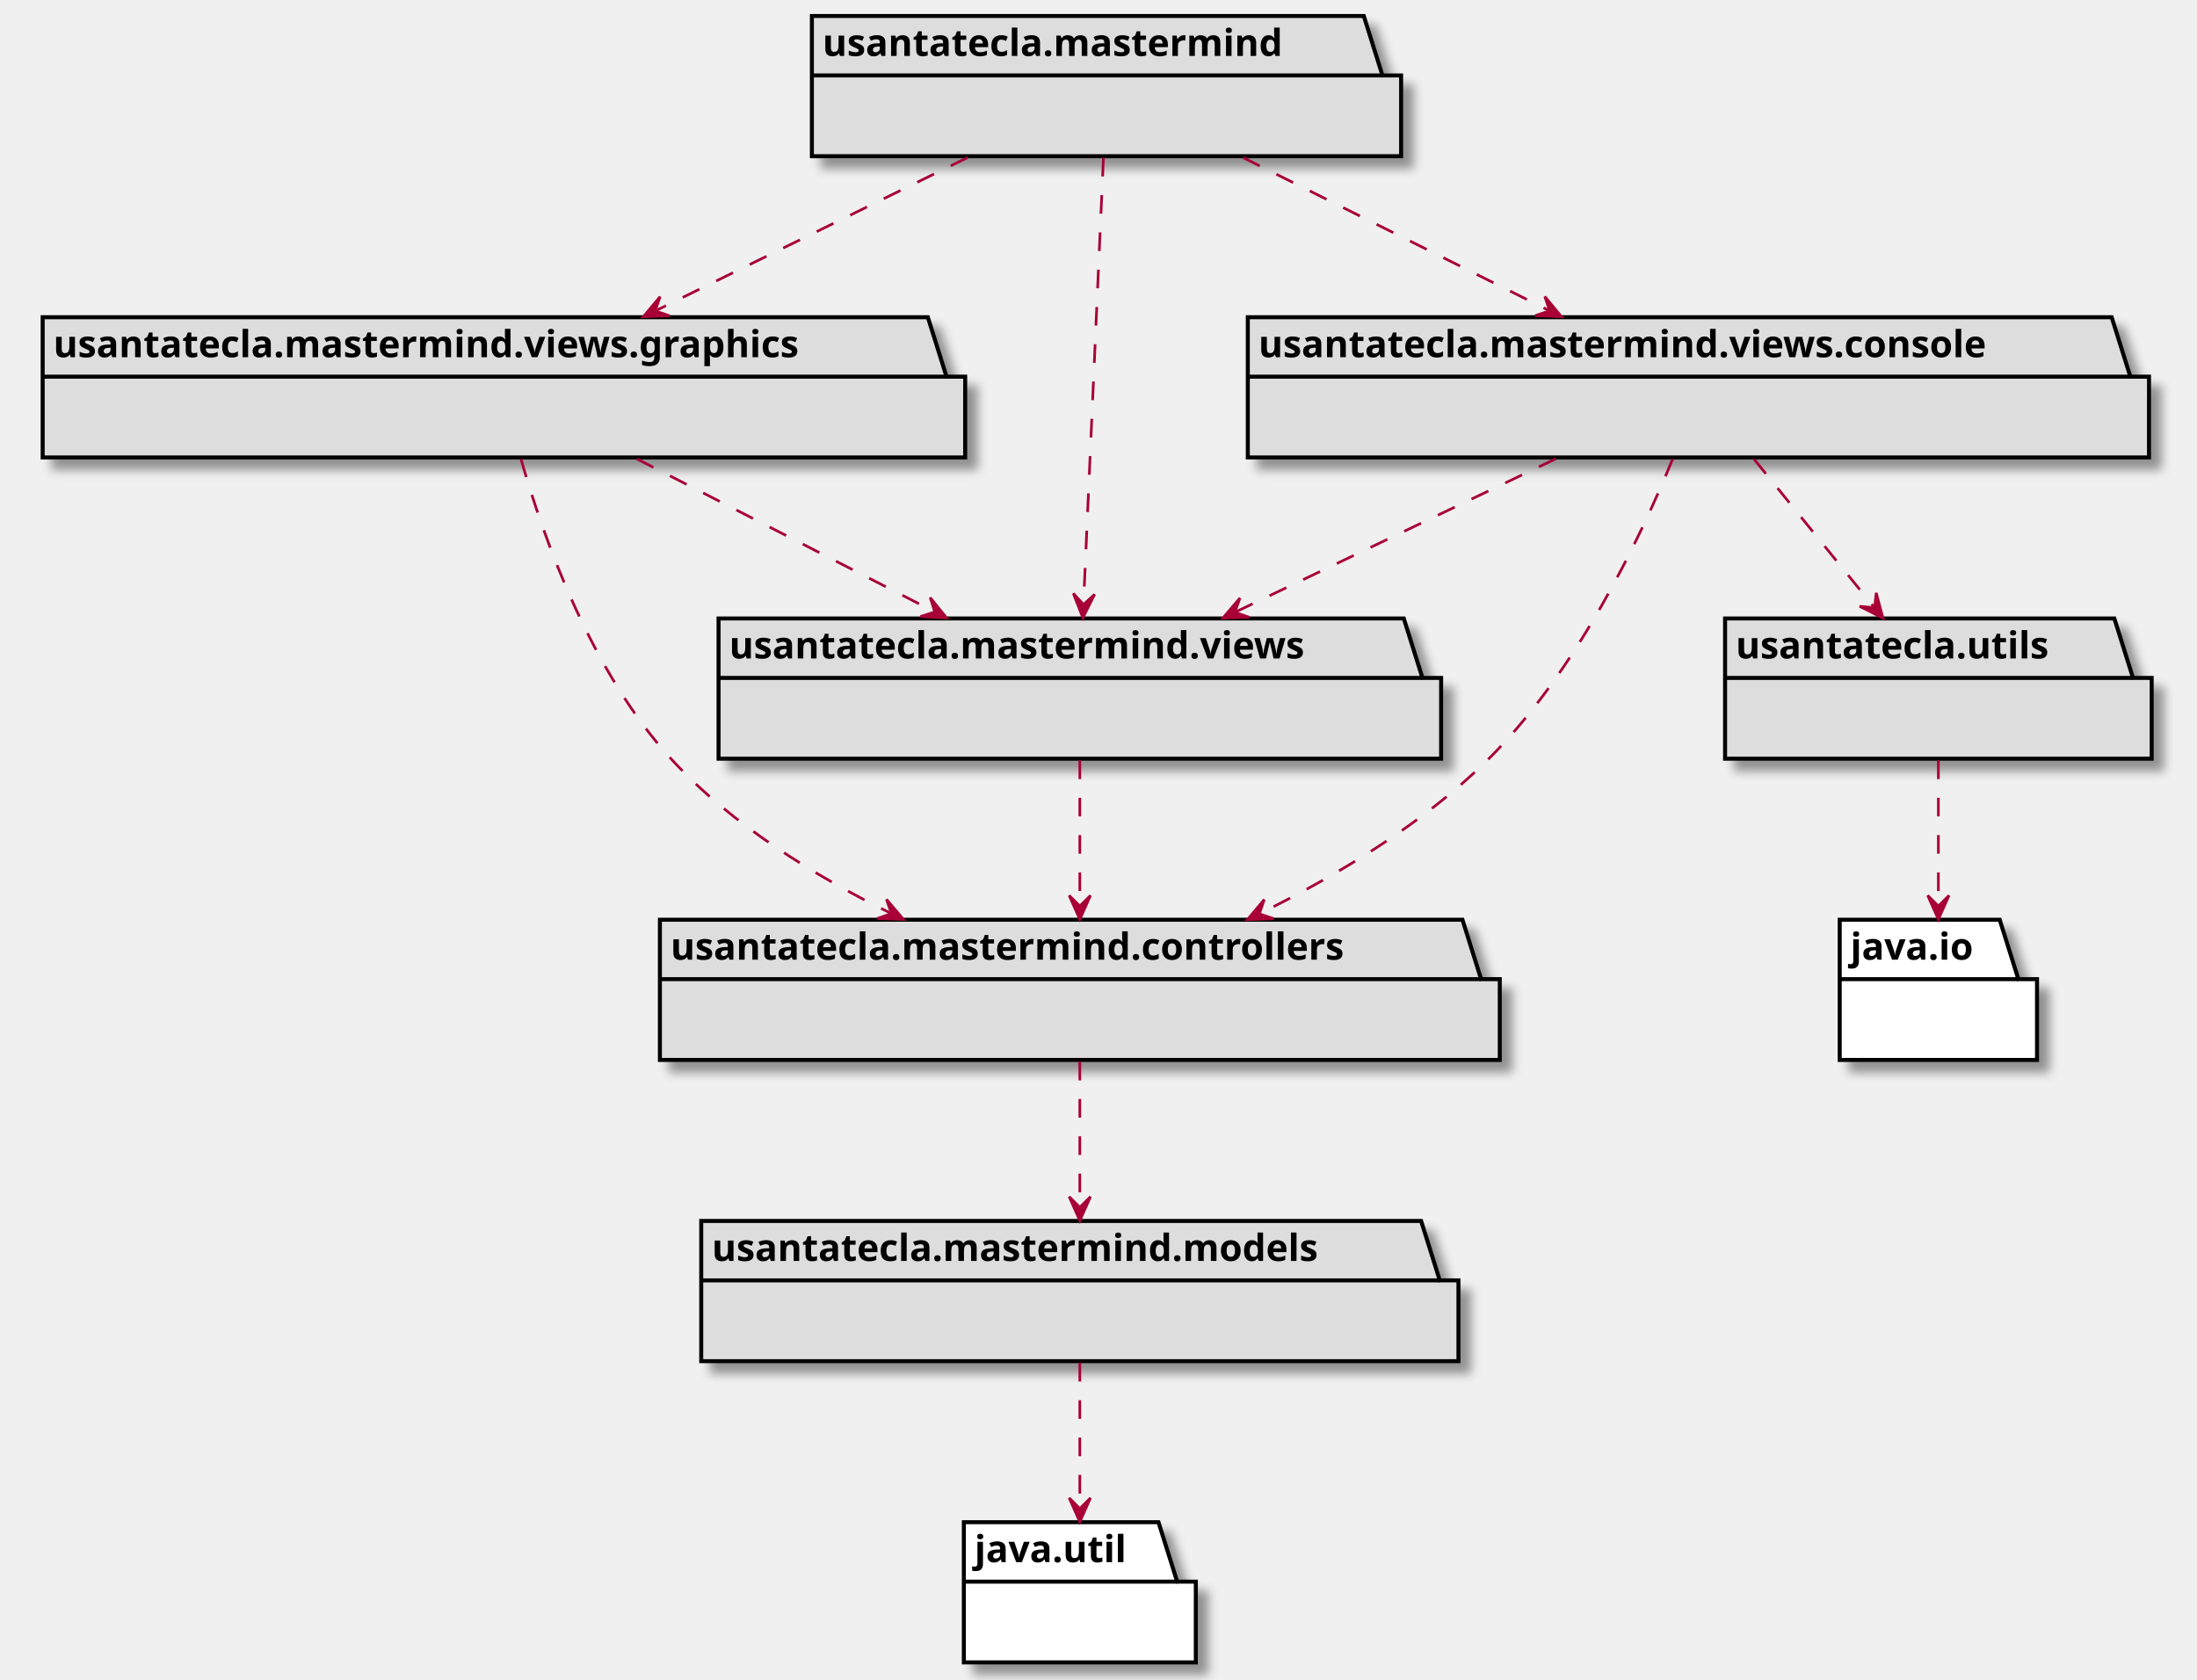
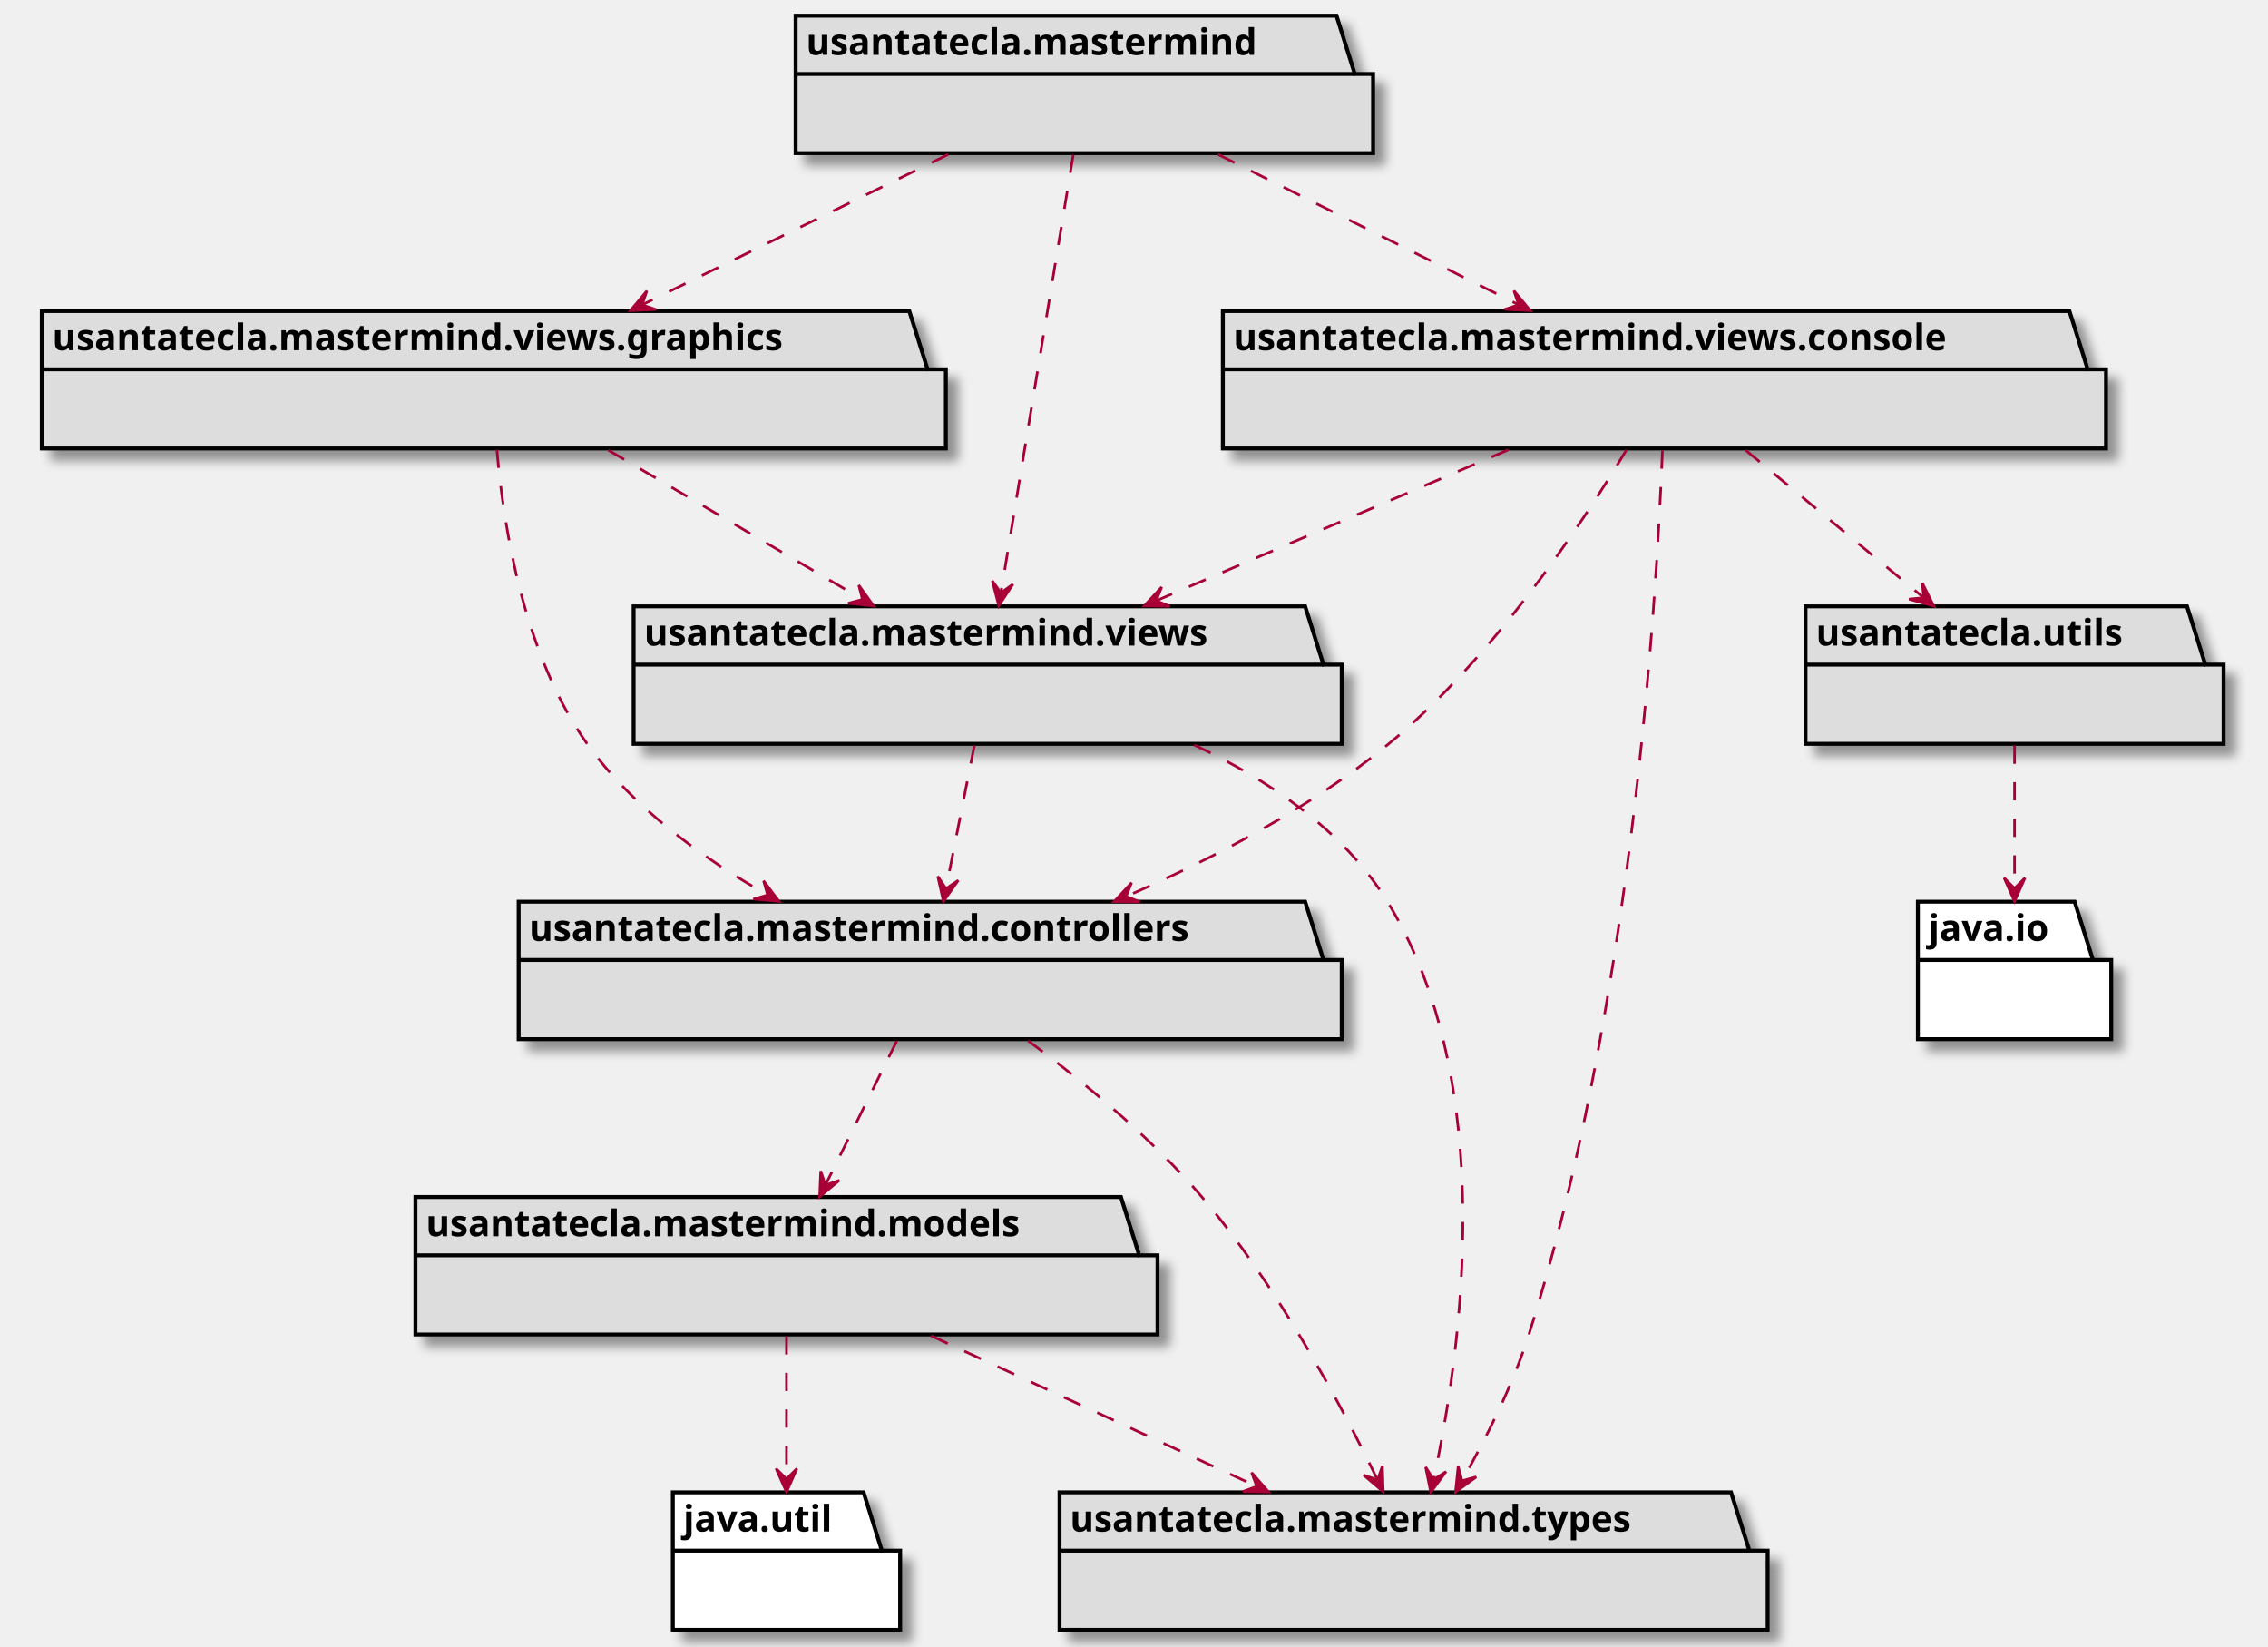
- <svg xmlns="http://www.w3.org/2000/svg" contentScriptType="application/ecmascript" contentStyleType="text/css" height="630px" preserveAspectRatio="none" style="width:824px;height:630px;" version="1.1" viewBox="0 0 824 630" width="824px" zoomAndPan="magnify">
+ <svg xmlns="http://www.w3.org/2000/svg" contentScriptType="application/ecmascript" contentStyleType="text/css" height="630px" preserveAspectRatio="none" style="width:868px;height:630px;" version="1.1" viewBox="0 0 868 630" width="868px" zoomAndPan="magnify">
  <defs>
-     <filter height="300%" id="fc3dl985u2cca" width="300%" x="-1" y="-1">
+     <filter height="300%" id="f1u251949c4p7g" width="300%" x="-1" y="-1">
      <feGaussianBlur result="blurOut" stdDeviation="2.0" />
      <feColorMatrix in="blurOut" result="blurOut2" type="matrix" values="0 0 0 0 0 0 0 0 0 0 0 0 0 0 0 0 0 0 .4 0" />
      <feOffset dx="4.0" dy="4.0" in="blurOut2" result="blurOut3" />
      <feBlend in="SourceGraphic" in2="blurOut3" mode="normal" />
    </filter>
  </defs>
  <g>
-     <polygon fill="#DDDDDD" filter="url(#fc3dl985u2cca)" points="304.5,6,511.5,6,518.5,28.297,525.5,28.297,525.5,58.594,304.5,58.594,304.5,6" style="stroke:#000000;stroke-width:1.5;" />
+     <polygon fill="#DDDDDD" filter="url(#f1u251949c4p7g)" points="304.5,6,511.5,6,518.5,28.297,525.5,28.297,525.5,58.594,304.5,58.594,304.5,6" style="stroke:#000000;stroke-width:1.5;" />
    <line style="stroke:#000000;stroke-width:1.5;" x1="304.5" x2="518.5" y1="28.297" y2="28.297" />
    <text fill="#000000" font-family="sans-serif" font-size="14" font-weight="bold" lengthAdjust="spacingAndGlyphs" textLength="201" x="308.5" y="20.995">usantatecla.mastermind</text>
-     <polygon fill="#DDDDDD" filter="url(#fc3dl985u2cca)" points="263,458,533,458,540,480.297,547,480.297,547,510.594,263,510.594,263,458" style="stroke:#000000;stroke-width:1.5;" />
-     <line style="stroke:#000000;stroke-width:1.5;" x1="263" x2="540" y1="480.297" y2="480.297" />
-     <text fill="#000000" font-family="sans-serif" font-size="14" font-weight="bold" lengthAdjust="spacingAndGlyphs" textLength="264" x="267" y="472.995">usantatecla.mastermind.models</text>
-     <polygon fill="#FFFFFF" filter="url(#fc3dl985u2cca)" points="361.5,571,434.5,571,441.5,593.297,448.5,593.297,448.5,623.594,361.5,623.594,361.5,571" style="stroke:#000000;stroke-width:1.5;" />
-     <line style="stroke:#000000;stroke-width:1.5;" x1="361.5" x2="441.5" y1="593.297" y2="593.297" />
-     <text fill="#000000" font-family="sans-serif" font-size="14" font-weight="bold" lengthAdjust="spacingAndGlyphs" textLength="67" x="365.5" y="585.995">java.util</text>
-     <polygon fill="#DDDDDD" filter="url(#fc3dl985u2cca)" points="647,232,793,232,800,254.297,807,254.297,807,284.594,647,284.594,647,232" style="stroke:#000000;stroke-width:1.5;" />
-     <line style="stroke:#000000;stroke-width:1.5;" x1="647" x2="800" y1="254.297" y2="254.297" />
-     <text fill="#000000" font-family="sans-serif" font-size="14" font-weight="bold" lengthAdjust="spacingAndGlyphs" textLength="140" x="651" y="246.995">usantatecla.utils</text>
-     <polygon fill="#FFFFFF" filter="url(#fc3dl985u2cca)" points="690,345,750,345,757,367.297,764,367.297,764,397.594,690,397.594,690,345" style="stroke:#000000;stroke-width:1.5;" />
-     <line style="stroke:#000000;stroke-width:1.5;" x1="690" x2="757" y1="367.297" y2="367.297" />
-     <text fill="#000000" font-family="sans-serif" font-size="14" font-weight="bold" lengthAdjust="spacingAndGlyphs" textLength="54" x="694" y="359.995">java.io</text>
-     <polygon fill="#DDDDDD" filter="url(#fc3dl985u2cca)" points="269.5,232,526.5,232,533.5,254.297,540.5,254.297,540.5,284.594,269.5,284.594,269.5,232" style="stroke:#000000;stroke-width:1.5;" />
-     <line style="stroke:#000000;stroke-width:1.5;" x1="269.5" x2="533.5" y1="254.297" y2="254.297" />
-     <text fill="#000000" font-family="sans-serif" font-size="14" font-weight="bold" lengthAdjust="spacingAndGlyphs" textLength="251" x="273.5" y="246.995">usantatecla.mastermind.views</text>
-     <polygon fill="#DDDDDD" filter="url(#fc3dl985u2cca)" points="16,119,348,119,355,141.297,362,141.297,362,171.594,16,171.594,16,119" style="stroke:#000000;stroke-width:1.5;" />
+     <polygon fill="#DDDDDD" filter="url(#f1u251949c4p7g)" points="159,458,429,458,436,480.297,443,480.297,443,510.594,159,510.594,159,458" style="stroke:#000000;stroke-width:1.5;" />
+     <line style="stroke:#000000;stroke-width:1.5;" x1="159" x2="436" y1="480.297" y2="480.297" />
+     <text fill="#000000" font-family="sans-serif" font-size="14" font-weight="bold" lengthAdjust="spacingAndGlyphs" textLength="264" x="163" y="472.995">usantatecla.mastermind.models</text>
+     <polygon fill="#FFFFFF" filter="url(#f1u251949c4p7g)" points="257.5,571,330.5,571,337.5,593.297,344.5,593.297,344.5,623.594,257.5,623.594,257.5,571" style="stroke:#000000;stroke-width:1.5;" />
+     <line style="stroke:#000000;stroke-width:1.5;" x1="257.5" x2="337.5" y1="593.297" y2="593.297" />
+     <text fill="#000000" font-family="sans-serif" font-size="14" font-weight="bold" lengthAdjust="spacingAndGlyphs" textLength="67" x="261.5" y="585.995">java.util</text>
+     <polygon fill="#DDDDDD" filter="url(#f1u251949c4p7g)" points="405.5,571,662.5,571,669.5,593.297,676.5,593.297,676.5,623.594,405.5,623.594,405.5,571" style="stroke:#000000;stroke-width:1.5;" />
+     <line style="stroke:#000000;stroke-width:1.5;" x1="405.5" x2="669.5" y1="593.297" y2="593.297" />
+     <text fill="#000000" font-family="sans-serif" font-size="14" font-weight="bold" lengthAdjust="spacingAndGlyphs" textLength="251" x="409.5" y="585.995">usantatecla.mastermind.types</text>
+     <polygon fill="#DDDDDD" filter="url(#f1u251949c4p7g)" points="691,232,837,232,844,254.297,851,254.297,851,284.594,691,284.594,691,232" style="stroke:#000000;stroke-width:1.5;" />
+     <line style="stroke:#000000;stroke-width:1.5;" x1="691" x2="844" y1="254.297" y2="254.297" />
+     <text fill="#000000" font-family="sans-serif" font-size="14" font-weight="bold" lengthAdjust="spacingAndGlyphs" textLength="140" x="695" y="246.995">usantatecla.utils</text>
+     <polygon fill="#FFFFFF" filter="url(#f1u251949c4p7g)" points="734,345,794,345,801,367.297,808,367.297,808,397.594,734,397.594,734,345" style="stroke:#000000;stroke-width:1.5;" />
+     <line style="stroke:#000000;stroke-width:1.5;" x1="734" x2="801" y1="367.297" y2="367.297" />
+     <text fill="#000000" font-family="sans-serif" font-size="14" font-weight="bold" lengthAdjust="spacingAndGlyphs" textLength="54" x="738" y="359.995">java.io</text>
+     <polygon fill="#DDDDDD" filter="url(#f1u251949c4p7g)" points="242.5,232,499.5,232,506.5,254.297,513.5,254.297,513.5,284.594,242.5,284.594,242.5,232" style="stroke:#000000;stroke-width:1.5;" />
+     <line style="stroke:#000000;stroke-width:1.5;" x1="242.5" x2="506.5" y1="254.297" y2="254.297" />
+     <text fill="#000000" font-family="sans-serif" font-size="14" font-weight="bold" lengthAdjust="spacingAndGlyphs" textLength="251" x="246.5" y="246.995">usantatecla.mastermind.views</text>
+     <polygon fill="#DDDDDD" filter="url(#f1u251949c4p7g)" points="16,119,348,119,355,141.297,362,141.297,362,171.594,16,171.594,16,119" style="stroke:#000000;stroke-width:1.5;" />
    <line style="stroke:#000000;stroke-width:1.5;" x1="16" x2="355" y1="141.297" y2="141.297" />
    <text fill="#000000" font-family="sans-serif" font-size="14" font-weight="bold" lengthAdjust="spacingAndGlyphs" textLength="326" x="20" y="133.995">usantatecla.mastermind.views.graphics</text>
-     <polygon fill="#DDDDDD" filter="url(#fc3dl985u2cca)" points="468,119,792,119,799,141.297,806,141.297,806,171.594,468,171.594,468,119" style="stroke:#000000;stroke-width:1.5;" />
+     <polygon fill="#DDDDDD" filter="url(#f1u251949c4p7g)" points="468,119,792,119,799,141.297,806,141.297,806,171.594,468,171.594,468,119" style="stroke:#000000;stroke-width:1.5;" />
    <line style="stroke:#000000;stroke-width:1.5;" x1="468" x2="799" y1="141.297" y2="141.297" />
    <text fill="#000000" font-family="sans-serif" font-size="14" font-weight="bold" lengthAdjust="spacingAndGlyphs" textLength="318" x="472" y="133.995">usantatecla.mastermind.views.console</text>
-     <polygon fill="#DDDDDD" filter="url(#fc3dl985u2cca)" points="247.5,345,548.5,345,555.5,367.297,562.5,367.297,562.5,397.594,247.5,397.594,247.5,345" style="stroke:#000000;stroke-width:1.5;" />
-     <line style="stroke:#000000;stroke-width:1.5;" x1="247.5" x2="555.5" y1="367.297" y2="367.297" />
-     <text fill="#000000" font-family="sans-serif" font-size="14" font-weight="bold" lengthAdjust="spacingAndGlyphs" textLength="295" x="251.5" y="359.995">usantatecla.mastermind.controllers</text>
-     <path codeLine="2" d="M413.853,59.196 C412.004,100.606 408.372,181.957 406.383,226.514 " fill="none" id="usantatecla.mastermind-to-usantatecla.mastermind.views" style="stroke:#A80036;stroke-width:1.0;stroke-dasharray:7.0,7.0;" />
-     <polygon fill="#A80036" points="406.149,231.76,410.546,222.947,406.372,226.765,402.554,222.591,406.149,231.76" style="stroke:#A80036;stroke-width:1.0;" />
+     <polygon fill="#DDDDDD" filter="url(#f1u251949c4p7g)" points="198.5,345,499.5,345,506.5,367.297,513.5,367.297,513.5,397.594,198.5,397.594,198.5,345" style="stroke:#000000;stroke-width:1.5;" />
+     <line style="stroke:#000000;stroke-width:1.5;" x1="198.5" x2="506.5" y1="367.297" y2="367.297" />
+     <text fill="#000000" font-family="sans-serif" font-size="14" font-weight="bold" lengthAdjust="spacingAndGlyphs" textLength="295" x="202.5" y="359.995">usantatecla.mastermind.controllers</text>
+     <path codeLine="2" d="M410.756,59.196 C403.902,100.69 390.424,182.287 383.073,226.785 " fill="none" id="usantatecla.mastermind-to-usantatecla.mastermind.views" style="stroke:#A80036;stroke-width:1.0;stroke-dasharray:7.0,7.0;" />
+     <polygon fill="#A80036" points="382.252,231.76,387.664,223.532,383.066,226.827,379.771,222.229,382.252,231.76" style="stroke:#A80036;stroke-width:1.0;" />
    <path codeLine="3" d="M466.21,59.105 C500.524,76.262 545.703,98.851 580.974,116.487 " fill="none" id="usantatecla.mastermind-to-usantatecla.mastermind.views.console" style="stroke:#A80036;stroke-width:1.0;stroke-dasharray:7.0,7.0;" />
    <polygon fill="#A80036" points="585.664,118.832,579.402,111.23,581.192,116.597,575.825,118.386,585.664,118.832" style="stroke:#A80036;stroke-width:1.0;" />
    <path codeLine="4" d="M362.867,59.105 C327.935,76.262 281.942,98.851 246.035,116.487 " fill="none" id="usantatecla.mastermind-to-usantatecla.mastermind.views.graphics" style="stroke:#A80036;stroke-width:1.0;stroke-dasharray:7.0,7.0;" />
    <polygon fill="#A80036" points="241.261,118.832,251.103,118.454,245.749,116.627,247.575,111.274,241.261,118.832" style="stroke:#A80036;stroke-width:1.0;" />
-     <path d="M405,511.245 C405,527.496 405,548.58 405,565.714 " fill="none" id="usantatecla.mastermind.models-to-java.util" style="stroke:#A80036;stroke-width:1.0;stroke-dasharray:7.0,7.0;" />
-     <polygon fill="#A80036" points="405,570.895,409,561.895,405,565.895,401,561.895,405,570.895" style="stroke:#A80036;stroke-width:1.0;" />
-     <path d="M727,285.245 C727,301.496 727,322.579 727,339.714 " fill="none" id="usantatecla.utils-to-java.io" style="stroke:#A80036;stroke-width:1.0;stroke-dasharray:7.0,7.0;" />
-     <polygon fill="#A80036" points="727,344.895,731,335.895,727,339.895,723,335.895,727,344.895" style="stroke:#A80036;stroke-width:1.0;" />
-     <path d="M238.826,172.105 C272.212,189.262 316.17,211.851 350.489,229.487 " fill="none" id="usantatecla.mastermind.views.graphics-to-usantatecla.mastermind.views" style="stroke:#A80036;stroke-width:1.0;stroke-dasharray:7.0,7.0;" />
-     <polygon fill="#A80036" points="355.051,231.832,348.875,224.16,350.604,229.546,345.218,231.275,355.051,231.832" style="stroke:#A80036;stroke-width:1.0;" />
-     <path d="M583.483,172.105 C547.624,189.262 500.41,211.851 463.549,229.487 " fill="none" id="usantatecla.mastermind.views.console-to-usantatecla.mastermind.views" style="stroke:#A80036;stroke-width:1.0;stroke-dasharray:7.0,7.0;" />
-     <polygon fill="#A80036" points="458.649,231.832,468.494,231.555,463.159,229.673,465.04,224.339,458.649,231.832" style="stroke:#A80036;stroke-width:1.0;" />
-     <path d="M657.874,172.245 C671.278,188.776 688.736,210.308 702.754,227.597 " fill="none" id="usantatecla.mastermind.views.console-to-usantatecla.utils" style="stroke:#A80036;stroke-width:1.0;stroke-dasharray:7.0,7.0;" />
-     <polygon fill="#A80036" points="706.239,231.895,703.677,222.385,703.09,228.011,697.463,227.424,706.239,231.895" style="stroke:#A80036;stroke-width:1.0;" />
-     <path d="M405,398.245 C405,414.496 405,435.579 405,452.714 " fill="none" id="usantatecla.mastermind.controllers-to-usantatecla.mastermind.models" style="stroke:#A80036;stroke-width:1.0;stroke-dasharray:7.0,7.0;" />
-     <polygon fill="#A80036" points="405,457.895,409,448.895,405,452.895,401,448.895,405,457.895" style="stroke:#A80036;stroke-width:1.0;" />
-     <path d="M627.341,172.204 C615.011,202.256 591.225,252.066 558,285 C533.692,309.096 501.207,328.523 472.424,342.733 " fill="none" id="usantatecla.mastermind.views.console-to-usantatecla.mastermind.controllers" style="stroke:#A80036;stroke-width:1.0;stroke-dasharray:7.0,7.0;" />
-     <polygon fill="#A80036" points="467.838,344.969,477.681,344.62,472.332,342.778,474.174,337.429,467.838,344.969" style="stroke:#A80036;stroke-width:1.0;" />
-     <path d="M195.407,172.235 C203.994,202.316 221.765,252.155 252,285 C274.594,309.544 305.897,328.747 334.306,342.682 " fill="none" id="usantatecla.mastermind.views.graphics-to-usantatecla.mastermind.controllers" style="stroke:#A80036;stroke-width:1.0;stroke-dasharray:7.0,7.0;" />
-     <polygon fill="#A80036" points="338.839,344.873,332.478,337.353,334.338,342.696,328.995,344.555,338.839,344.873" style="stroke:#A80036;stroke-width:1.0;" />
-     <path d="M405,285.245 C405,301.496 405,322.579 405,339.714 " fill="none" id="usantatecla.mastermind.views-to-usantatecla.mastermind.controllers" style="stroke:#A80036;stroke-width:1.0;stroke-dasharray:7.0,7.0;" />
-     <polygon fill="#A80036" points="405,344.895,409,335.895,405,339.895,401,335.895,405,344.895" style="stroke:#A80036;stroke-width:1.0;" />
+     <path d="M301,511.245 C301,527.496 301,548.58 301,565.714 " fill="none" id="usantatecla.mastermind.models-to-java.util" style="stroke:#A80036;stroke-width:1.0;stroke-dasharray:7.0,7.0;" />
+     <polygon fill="#A80036" points="301,570.895,305,561.895,301,565.895,297,561.895,301,570.895" style="stroke:#A80036;stroke-width:1.0;" />
+     <path codeLine="9" d="M356.362,511.105 C393.609,528.332 442.699,551.036 480.898,568.703 " fill="none" id="usantatecla.mastermind.models-to-usantatecla.mastermind.types" style="stroke:#A80036;stroke-width:1.0;stroke-dasharray:7.0,7.0;" />
+     <polygon fill="#A80036" points="485.501,570.832,479.013,563.422,480.963,568.732,475.653,570.682,485.501,570.832" style="stroke:#A80036;stroke-width:1.0;" />
+     <path d="M771,285.245 C771,301.496 771,322.579 771,339.714 " fill="none" id="usantatecla.utils-to-java.io" style="stroke:#A80036;stroke-width:1.0;stroke-dasharray:7.0,7.0;" />
+     <polygon fill="#A80036" points="771,344.895,775,335.895,771,339.895,767,335.895,771,344.895" style="stroke:#A80036;stroke-width:1.0;" />
+     <path d="M457.052,285.038 C485.271,298.31 514.208,317.64 531,345 C573.54,414.312 559.513,515.766 548.683,565.997 " fill="none" id="usantatecla.mastermind.views-to-usantatecla.mastermind.types" style="stroke:#A80036;stroke-width:1.0;stroke-dasharray:7.0,7.0;" />
+     <polygon fill="#A80036" points="547.581,570.987,553.428,563.062,548.659,566.105,545.616,561.336,547.581,570.987" style="stroke:#A80036;stroke-width:1.0;" />
+     <path d="M232.835,172.245 C261.938,189.336 300.141,211.773 330.052,229.34 " fill="none" id="usantatecla.mastermind.views.graphics-to-usantatecla.mastermind.views" style="stroke:#A80036;stroke-width:1.0;stroke-dasharray:7.0,7.0;" />
+     <polygon fill="#A80036" points="334.402,231.895,328.666,223.889,330.09,229.363,324.616,230.787,334.402,231.895" style="stroke:#A80036;stroke-width:1.0;" />
+     <path d="M577.255,172.105 C536.977,189.367 483.868,212.128 442.609,229.811 " fill="none" id="usantatecla.mastermind.views.console-to-usantatecla.mastermind.views" style="stroke:#A80036;stroke-width:1.0;stroke-dasharray:7.0,7.0;" />
+     <polygon fill="#A80036" points="437.893,231.832,447.741,231.963,442.489,229.862,444.589,224.61,437.893,231.832" style="stroke:#A80036;stroke-width:1.0;" />
+     <path d="M636.25,172.34 C633.867,232.924 624.107,388.278 585,511 C578.838,530.337 568.606,550.59 559.559,566.528 " fill="none" id="usantatecla.mastermind.views.console-to-usantatecla.mastermind.types" style="stroke:#A80036;stroke-width:1.0;stroke-dasharray:7.0,7.0;" />
+     <polygon fill="#A80036" points="557.043,570.904,564.997,565.096,559.535,566.57,558.061,561.108,557.043,570.904" style="stroke:#A80036;stroke-width:1.0;" />
+     <path d="M668.079,172.245 C688.459,189.126 715.134,211.223 736.22,228.69 " fill="none" id="usantatecla.mastermind.views.console-to-usantatecla.utils" style="stroke:#A80036;stroke-width:1.0;stroke-dasharray:7.0,7.0;" />
+     <polygon fill="#A80036" points="740.089,231.895,735.709,223.074,736.238,228.706,730.606,229.235,740.089,231.895" style="stroke:#A80036;stroke-width:1.0;" />
+     <path d="M343.244,398.245 C335.122,414.636 324.564,435.943 316.035,453.156 " fill="none" id="usantatecla.mastermind.controllers-to-usantatecla.mastermind.models" style="stroke:#A80036;stroke-width:1.0;stroke-dasharray:7.0,7.0;" />
+     <polygon fill="#A80036" points="313.687,457.895,321.267,451.607,315.907,453.415,314.099,448.055,313.687,457.895" style="stroke:#A80036;stroke-width:1.0;" />
+     <path d="M393.442,398.174 C414.59,413.857 440.59,435.232 460,458 C488.647,491.603 512.874,536.696 527.171,566.165 " fill="none" id="usantatecla.mastermind.controllers-to-usantatecla.mastermind.types" style="stroke:#A80036;stroke-width:1.0;stroke-dasharray:7.0,7.0;" />
+     <polygon fill="#A80036" points="529.38,570.756,529.083,560.912,527.212,566.25,521.874,564.38,529.38,570.756" style="stroke:#A80036;stroke-width:1.0;" />
+     <path d="M622.474,172.117 C604.307,202.313 570.713,252.489 531,285 C501.448,309.192 463.908,328.681 431.182,342.906 " fill="none" id="usantatecla.mastermind.views.console-to-usantatecla.mastermind.controllers" style="stroke:#A80036;stroke-width:1.0;stroke-dasharray:7.0,7.0;" />
+     <polygon fill="#A80036" points="426.389,344.967,436.237,345.088,430.983,342.992,433.078,337.738,426.389,344.967" style="stroke:#A80036;stroke-width:1.0;" />
+     <path d="M190.177,172.068 C192.697,201.764 200.56,251.013 225,285 C242.389,309.183 268.923,328.337 293.573,342.334 " fill="none" id="usantatecla.mastermind.views.graphics-to-usantatecla.mastermind.controllers" style="stroke:#A80036;stroke-width:1.0;stroke-dasharray:7.0,7.0;" />
+     <polygon fill="#A80036" points="298.152,344.887,292.241,337.009,293.786,342.451,288.344,343.995,298.152,344.887" style="stroke:#A80036;stroke-width:1.0;" />
+     <path d="M372.897,285.245 C369.677,301.496 365.498,322.579 362.102,339.714 " fill="none" id="usantatecla.mastermind.views-to-usantatecla.mastermind.controllers" style="stroke:#A80036;stroke-width:1.0;stroke-dasharray:7.0,7.0;" />
+     <polygon fill="#A80036" points="361.075,344.895,366.749,336.845,362.048,339.99,358.902,335.289,361.075,344.895" style="stroke:#A80036;stroke-width:1.0;" />
  </g>
</svg>
